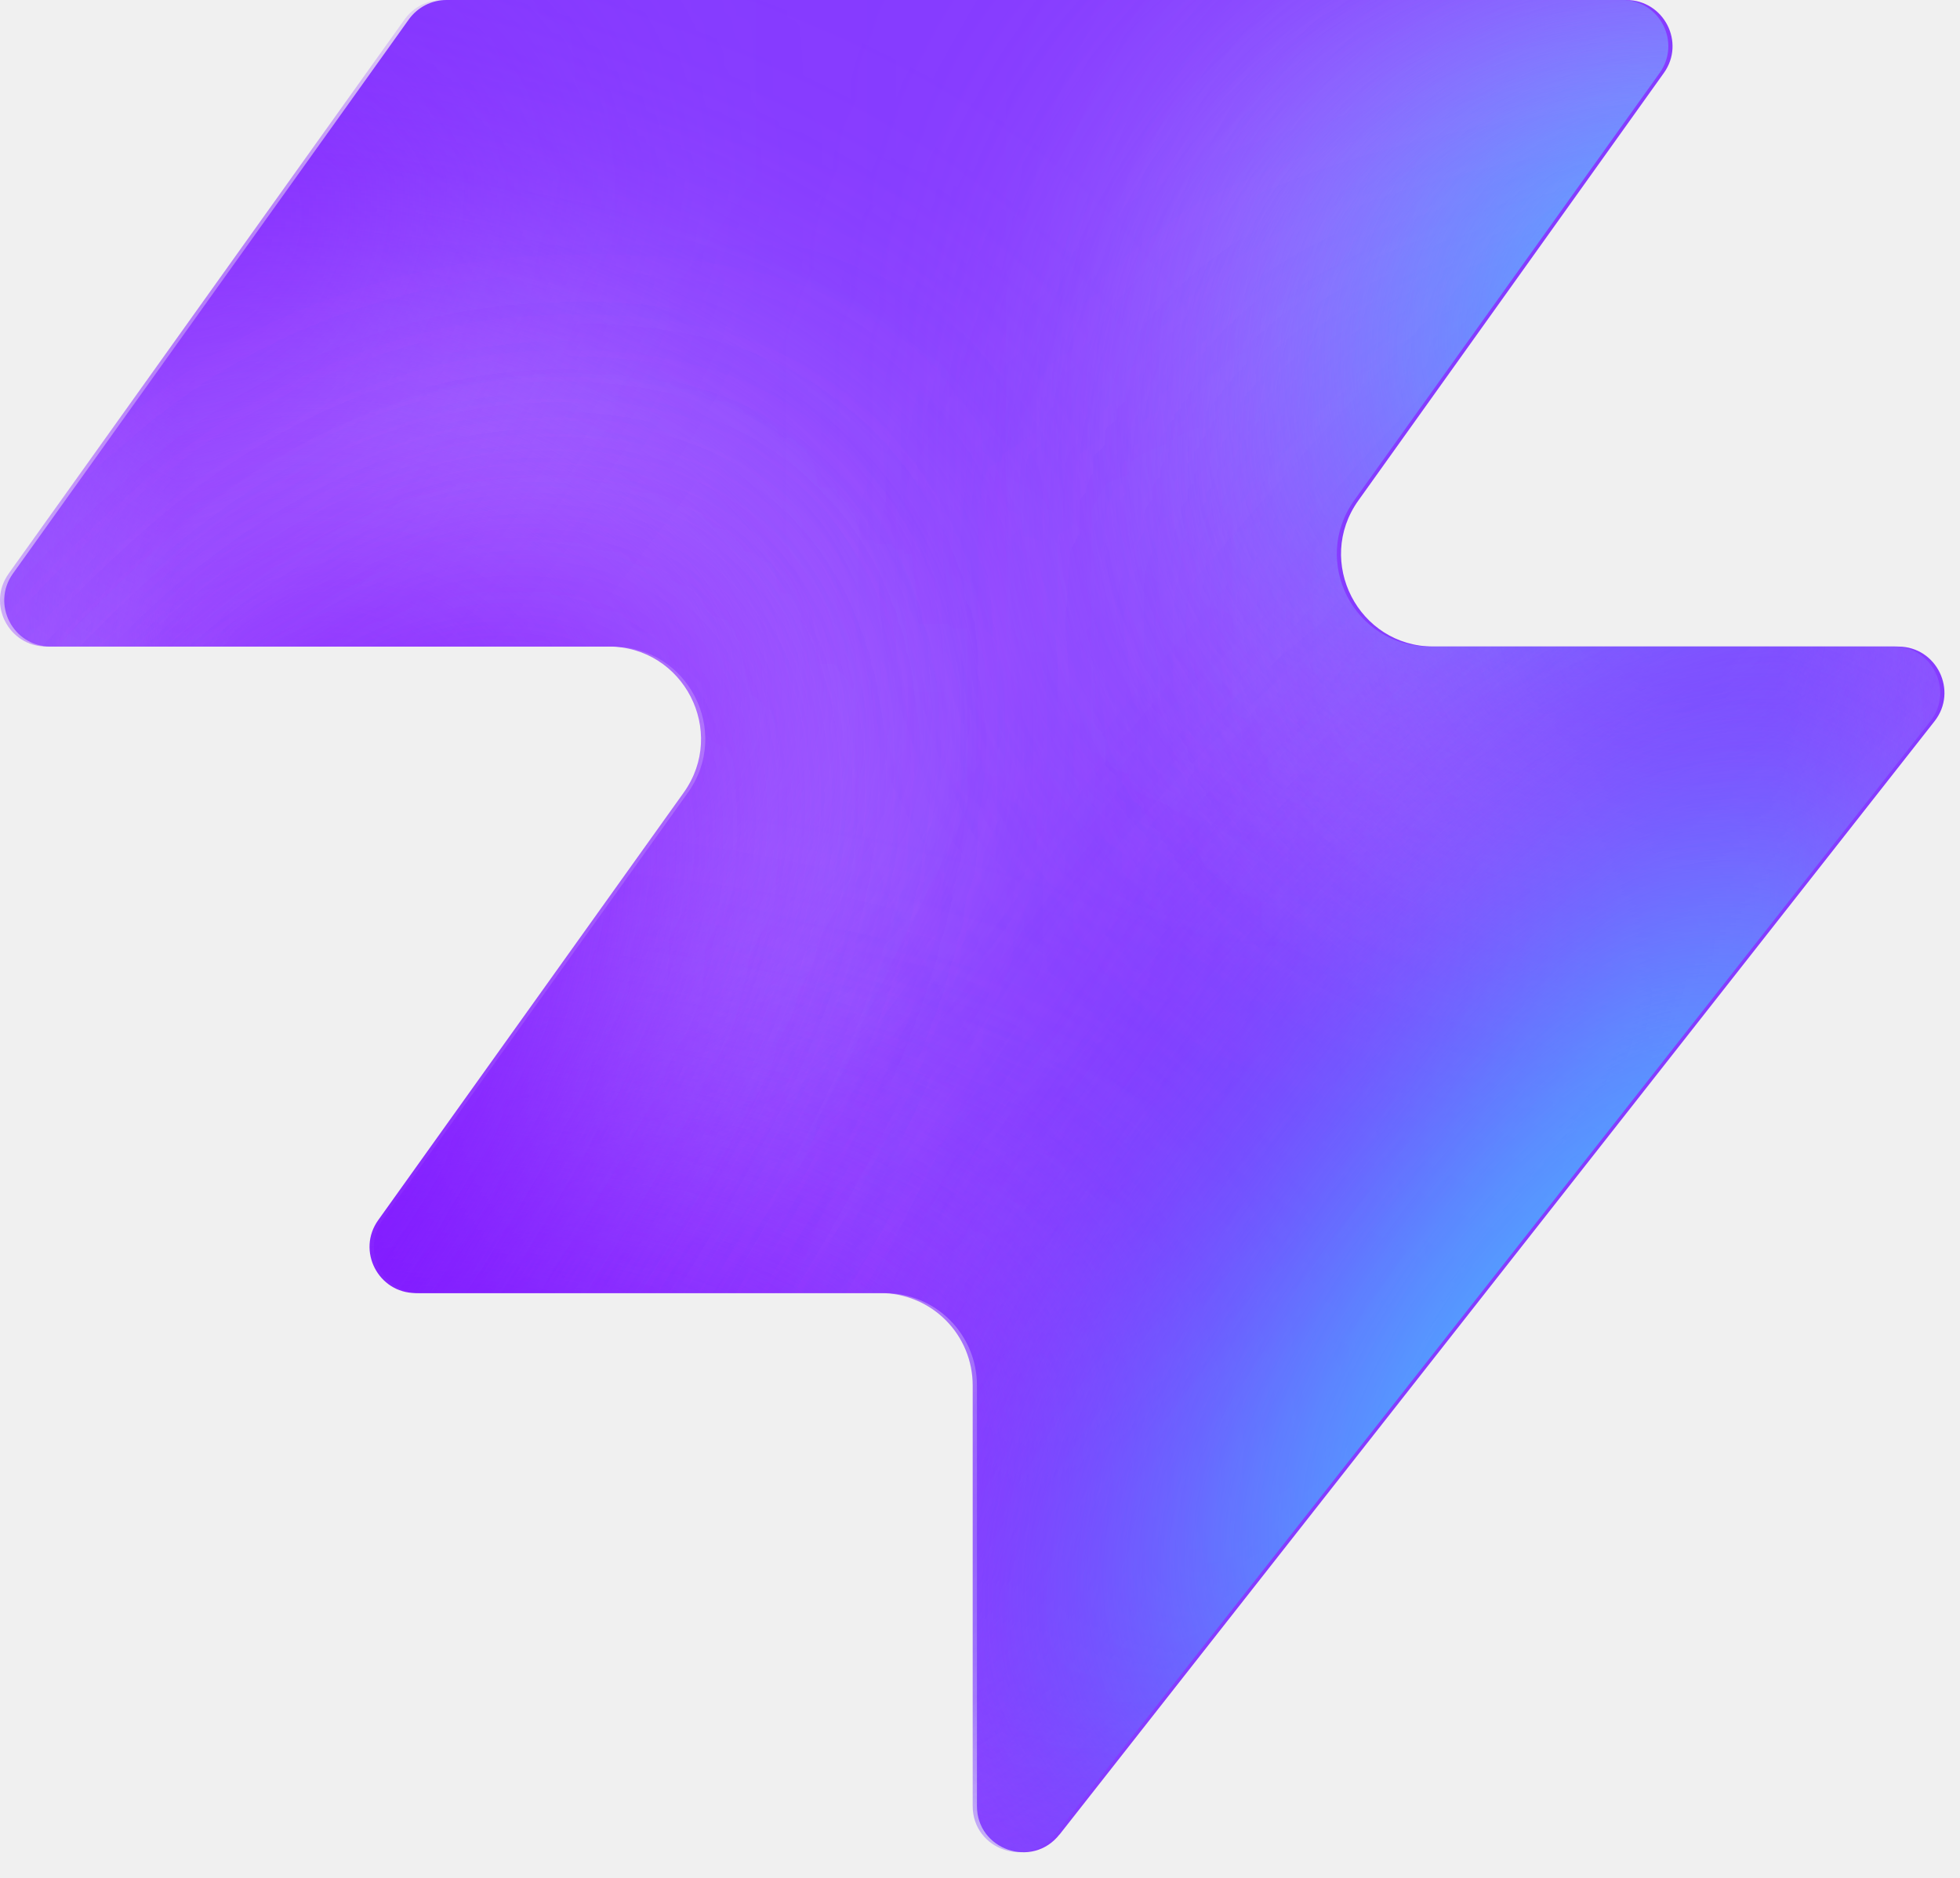
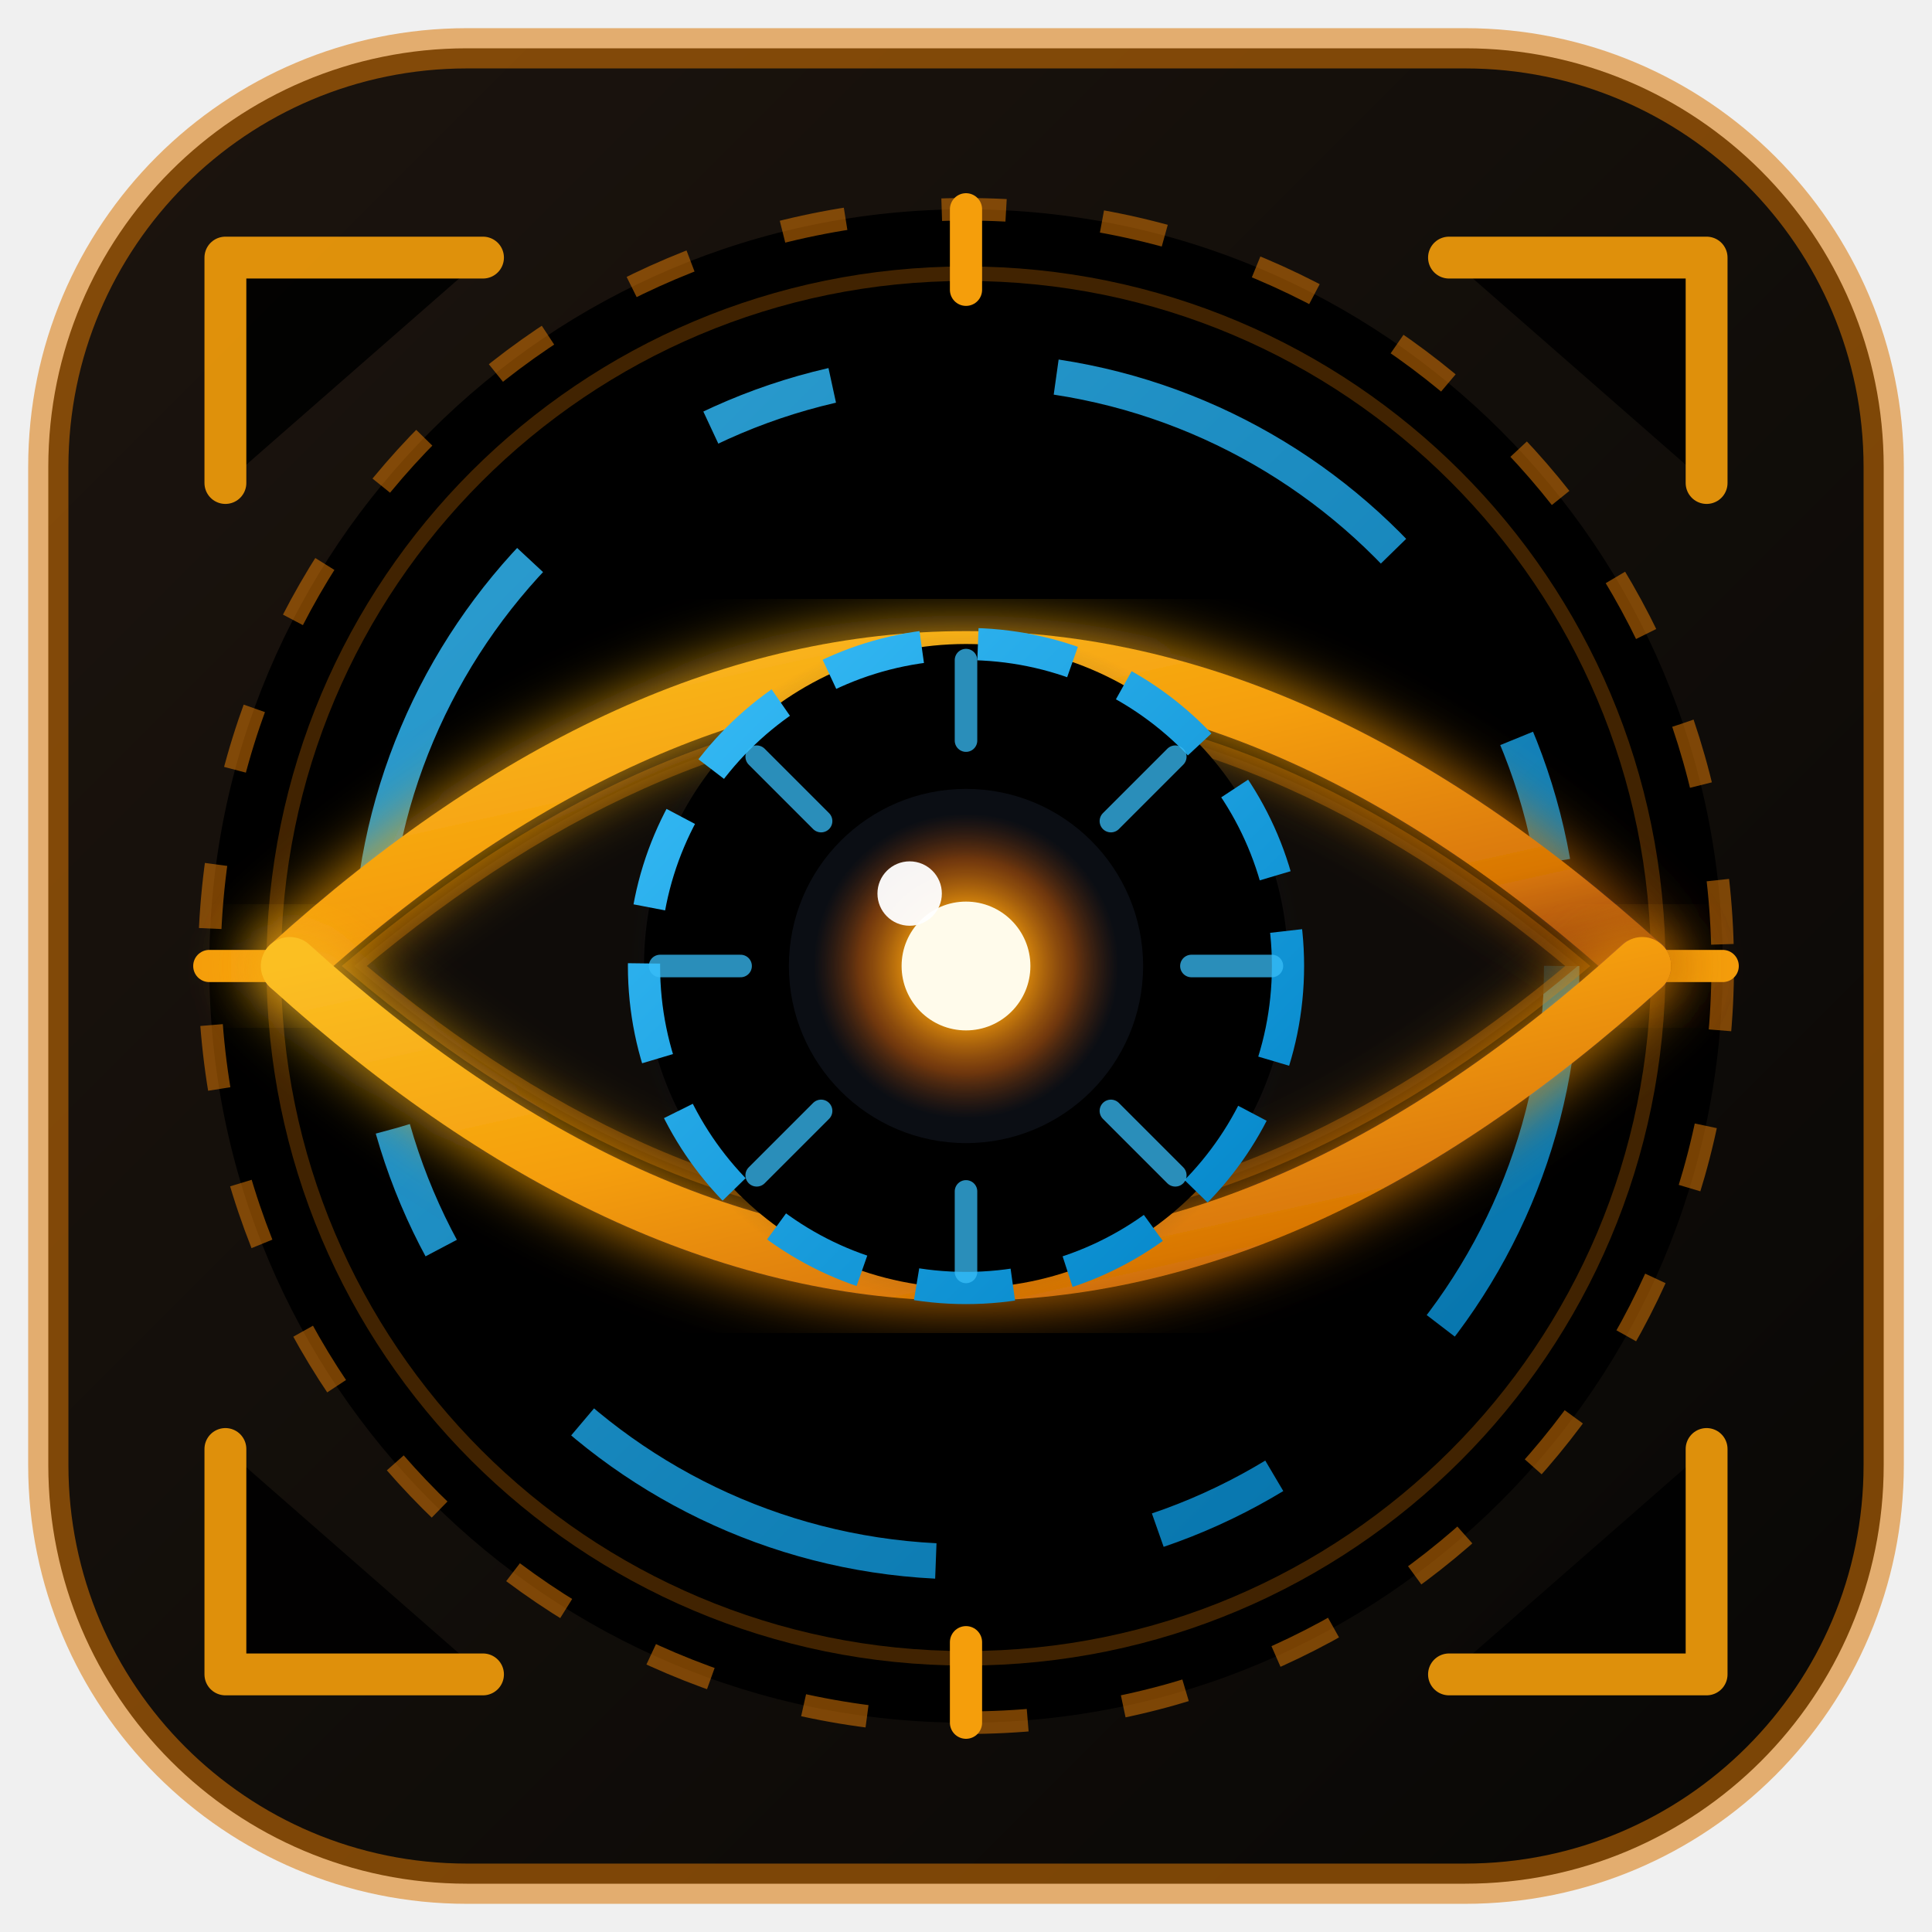
- <svg xmlns="http://www.w3.org/2000/svg" width="48" height="46" fill="none" viewBox="0 0 48 46">
-   <path fill="#863bff" d="M25.946 44.938c-.664.845-2.021.375-2.021-.698V33.937a2.26 2.26 0 0 0-2.262-2.262H10.287c-.92 0-1.456-1.04-.92-1.788l7.48-10.471c1.07-1.497 0-3.578-1.842-3.578H1.237c-.92 0-1.456-1.04-.92-1.788L10.013.474c.214-.297.556-.474.92-.474h28.894c.92 0 1.456 1.04.92 1.788l-7.48 10.471c-1.07 1.498 0 3.579 1.842 3.579h11.377c.943 0 1.473 1.088.89 1.83L25.947 44.94z" style="fill:#863bff;fill:color(display-p3 .525 .23 1);fill-opacity:1" />
-   <mask id="a" width="48" height="46" x="0" y="0" maskUnits="userSpaceOnUse" style="mask-type:alpha">
-     <path fill="#000" d="M25.842 44.938c-.664.844-2.021.375-2.021-.698V33.937a2.26 2.26 0 0 0-2.262-2.262H10.183c-.92 0-1.456-1.04-.92-1.788l7.48-10.471c1.07-1.498 0-3.579-1.842-3.579H1.133c-.92 0-1.456-1.04-.92-1.787L9.91.473c.214-.297.556-.474.92-.474h28.894c.92 0 1.456 1.04.92 1.788l-7.48 10.471c-1.07 1.498 0 3.578 1.842 3.578h11.377c.943 0 1.473 1.088.89 1.832L25.843 44.94z" style="fill:#000;fill-opacity:1" />
-   </mask>
-   <g mask="url(#a)">
-     <g filter="url(#b)">
-       <ellipse cx="5.508" cy="14.704" fill="#ede6ff" rx="5.508" ry="14.704" style="fill:#ede6ff;fill:color(display-p3 .927 .903 1);fill-opacity:1" transform="matrix(.00324 1 1 -.00324 -4.47 31.516)" />
-     </g>
-     <g filter="url(#c)">
-       <ellipse cx="10.399" cy="29.851" fill="#ede6ff" rx="10.399" ry="29.851" style="fill:#ede6ff;fill:color(display-p3 .927 .903 1);fill-opacity:1" transform="matrix(.00324 1 1 -.00324 -39.328 7.883)" />
-     </g>
-     <g filter="url(#d)">
-       <ellipse cx="5.508" cy="30.487" fill="#7e14ff" rx="5.508" ry="30.487" style="fill:#7e14ff;fill:color(display-p3 .492 .077 1);fill-opacity:1" transform="rotate(89.814 -25.913 -14.639)scale(1 -1)" />
-     </g>
-     <g filter="url(#e)">
-       <ellipse cx="5.508" cy="30.599" fill="#7e14ff" rx="5.508" ry="30.599" style="fill:#7e14ff;fill:color(display-p3 .492 .077 1);fill-opacity:1" transform="rotate(89.814 -32.644 -3.334)scale(1 -1)" />
-     </g>
-     <g filter="url(#f)">
-       <ellipse cx="5.508" cy="30.599" fill="#7e14ff" rx="5.508" ry="30.599" style="fill:#7e14ff;fill:color(display-p3 .492 .077 1);fill-opacity:1" transform="matrix(.00324 1 1 -.00324 -34.34 30.47)" />
-     </g>
-     <g filter="url(#g)">
-       <ellipse cx="14.072" cy="22.078" fill="#ede6ff" rx="14.072" ry="22.078" style="fill:#ede6ff;fill:color(display-p3 .927 .903 1);fill-opacity:1" transform="rotate(93.35 24.506 48.493)scale(-1 1)" />
-     </g>
-     <g filter="url(#h)">
-       <ellipse cx="3.47" cy="21.501" fill="#7e14ff" rx="3.47" ry="21.501" style="fill:#7e14ff;fill:color(display-p3 .492 .077 1);fill-opacity:1" transform="rotate(89.009 28.708 47.59)scale(-1 1)" />
-     </g>
-     <g filter="url(#i)">
-       <ellipse cx="3.47" cy="21.501" fill="#7e14ff" rx="3.47" ry="21.501" style="fill:#7e14ff;fill:color(display-p3 .492 .077 1);fill-opacity:1" transform="rotate(89.009 28.708 47.59)scale(-1 1)" />
-     </g>
-     <g filter="url(#j)">
-       <ellipse cx=".387" cy="8.972" fill="#7e14ff" rx="4.407" ry="29.108" style="fill:#7e14ff;fill:color(display-p3 .492 .077 1);fill-opacity:1" transform="rotate(39.51 .387 8.972)" />
-     </g>
-     <g filter="url(#k)">
-       <ellipse cx="47.523" cy="-6.092" fill="#7e14ff" rx="4.407" ry="29.108" style="fill:#7e14ff;fill:color(display-p3 .492 .077 1);fill-opacity:1" transform="rotate(37.892 47.523 -6.092)" />
-     </g>
-     <g filter="url(#l)">
-       <ellipse cx="41.412" cy="6.333" fill="#47bfff" rx="5.971" ry="9.665" style="fill:#47bfff;fill:color(display-p3 .28 .748 1);fill-opacity:1" transform="rotate(37.892 41.412 6.333)" />
-     </g>
-     <g filter="url(#m)">
-       <ellipse cx="-1.879" cy="38.332" fill="#7e14ff" rx="4.407" ry="29.108" style="fill:#7e14ff;fill:color(display-p3 .492 .077 1);fill-opacity:1" transform="rotate(37.892 -1.88 38.332)" />
-     </g>
-     <g filter="url(#n)">
-       <ellipse cx="-1.879" cy="38.332" fill="#7e14ff" rx="4.407" ry="29.108" style="fill:#7e14ff;fill:color(display-p3 .492 .077 1);fill-opacity:1" transform="rotate(37.892 -1.88 38.332)" />
-     </g>
-     <g filter="url(#o)">
-       <ellipse cx="35.651" cy="29.907" fill="#7e14ff" rx="4.407" ry="29.108" style="fill:#7e14ff;fill:color(display-p3 .492 .077 1);fill-opacity:1" transform="rotate(37.892 35.651 29.907)" />
-     </g>
-     <g filter="url(#p)">
-       <ellipse cx="38.418" cy="32.4" fill="#47bfff" rx="5.971" ry="15.297" style="fill:#47bfff;fill:color(display-p3 .28 .748 1);fill-opacity:1" transform="rotate(37.892 38.418 32.4)" />
-     </g>
-   </g>
+ <svg xmlns="http://www.w3.org/2000/svg" viewBox="0 0 120 120" width="100%" height="100%">
  <defs>
-     <filter id="b" width="60.045" height="41.654" x="-19.77" y="16.149" color-interpolation-filters="sRGB" filterUnits="userSpaceOnUse">
-       <feFlood flood-opacity="0" result="BackgroundImageFix" />
-       <feBlend in="SourceGraphic" in2="BackgroundImageFix" result="shape" />
-       <feGaussianBlur result="effect1_foregroundBlur_2002_17158" stdDeviation="7.659" />
-     </filter>
-     <filter id="c" width="90.34" height="51.437" x="-54.613" y="-7.533" color-interpolation-filters="sRGB" filterUnits="userSpaceOnUse">
-       <feFlood flood-opacity="0" result="BackgroundImageFix" />
-       <feBlend in="SourceGraphic" in2="BackgroundImageFix" result="shape" />
-       <feGaussianBlur result="effect1_foregroundBlur_2002_17158" stdDeviation="7.659" />
-     </filter>
-     <filter id="d" width="79.355" height="29.4" x="-49.64" y="2.03" color-interpolation-filters="sRGB" filterUnits="userSpaceOnUse">
-       <feFlood flood-opacity="0" result="BackgroundImageFix" />
-       <feBlend in="SourceGraphic" in2="BackgroundImageFix" result="shape" />
-       <feGaussianBlur result="effect1_foregroundBlur_2002_17158" stdDeviation="4.596" />
-     </filter>
-     <filter id="e" width="79.579" height="29.4" x="-45.045" y="20.029" color-interpolation-filters="sRGB" filterUnits="userSpaceOnUse">
-       <feFlood flood-opacity="0" result="BackgroundImageFix" />
-       <feBlend in="SourceGraphic" in2="BackgroundImageFix" result="shape" />
-       <feGaussianBlur result="effect1_foregroundBlur_2002_17158" stdDeviation="4.596" />
-     </filter>
-     <filter id="f" width="79.579" height="29.4" x="-43.513" y="21.178" color-interpolation-filters="sRGB" filterUnits="userSpaceOnUse">
-       <feFlood flood-opacity="0" result="BackgroundImageFix" />
-       <feBlend in="SourceGraphic" in2="BackgroundImageFix" result="shape" />
-       <feGaussianBlur result="effect1_foregroundBlur_2002_17158" stdDeviation="4.596" />
-     </filter>
-     <filter id="g" width="74.749" height="58.852" x="15.756" y="-17.901" color-interpolation-filters="sRGB" filterUnits="userSpaceOnUse">
-       <feFlood flood-opacity="0" result="BackgroundImageFix" />
-       <feBlend in="SourceGraphic" in2="BackgroundImageFix" result="shape" />
-       <feGaussianBlur result="effect1_foregroundBlur_2002_17158" stdDeviation="7.659" />
-     </filter>
-     <filter id="h" width="61.377" height="25.362" x="23.548" y="2.284" color-interpolation-filters="sRGB" filterUnits="userSpaceOnUse">
-       <feFlood flood-opacity="0" result="BackgroundImageFix" />
-       <feBlend in="SourceGraphic" in2="BackgroundImageFix" result="shape" />
-       <feGaussianBlur result="effect1_foregroundBlur_2002_17158" stdDeviation="4.596" />
-     </filter>
-     <filter id="i" width="61.377" height="25.362" x="23.548" y="2.284" color-interpolation-filters="sRGB" filterUnits="userSpaceOnUse">
-       <feFlood flood-opacity="0" result="BackgroundImageFix" />
-       <feBlend in="SourceGraphic" in2="BackgroundImageFix" result="shape" />
-       <feGaussianBlur result="effect1_foregroundBlur_2002_17158" stdDeviation="4.596" />
-     </filter>
-     <filter id="j" width="56.045" height="63.649" x="-27.636" y="-22.853" color-interpolation-filters="sRGB" filterUnits="userSpaceOnUse">
-       <feFlood flood-opacity="0" result="BackgroundImageFix" />
-       <feBlend in="SourceGraphic" in2="BackgroundImageFix" result="shape" />
-       <feGaussianBlur result="effect1_foregroundBlur_2002_17158" stdDeviation="4.596" />
-     </filter>
-     <filter id="k" width="54.814" height="64.646" x="20.116" y="-38.415" color-interpolation-filters="sRGB" filterUnits="userSpaceOnUse">
-       <feFlood flood-opacity="0" result="BackgroundImageFix" />
-       <feBlend in="SourceGraphic" in2="BackgroundImageFix" result="shape" />
-       <feGaussianBlur result="effect1_foregroundBlur_2002_17158" stdDeviation="4.596" />
-     </filter>
-     <filter id="l" width="33.541" height="35.313" x="24.641" y="-11.323" color-interpolation-filters="sRGB" filterUnits="userSpaceOnUse">
-       <feFlood flood-opacity="0" result="BackgroundImageFix" />
-       <feBlend in="SourceGraphic" in2="BackgroundImageFix" result="shape" />
-       <feGaussianBlur result="effect1_foregroundBlur_2002_17158" stdDeviation="4.596" />
-     </filter>
-     <filter id="m" width="54.814" height="64.646" x="-29.286" y="6.009" color-interpolation-filters="sRGB" filterUnits="userSpaceOnUse">
-       <feFlood flood-opacity="0" result="BackgroundImageFix" />
-       <feBlend in="SourceGraphic" in2="BackgroundImageFix" result="shape" />
-       <feGaussianBlur result="effect1_foregroundBlur_2002_17158" stdDeviation="4.596" />
-     </filter>
-     <filter id="n" width="54.814" height="64.646" x="-29.286" y="6.009" color-interpolation-filters="sRGB" filterUnits="userSpaceOnUse">
-       <feFlood flood-opacity="0" result="BackgroundImageFix" />
-       <feBlend in="SourceGraphic" in2="BackgroundImageFix" result="shape" />
-       <feGaussianBlur result="effect1_foregroundBlur_2002_17158" stdDeviation="4.596" />
-     </filter>
-     <filter id="o" width="54.814" height="64.646" x="8.244" y="-2.416" color-interpolation-filters="sRGB" filterUnits="userSpaceOnUse">
-       <feFlood flood-opacity="0" result="BackgroundImageFix" />
-       <feBlend in="SourceGraphic" in2="BackgroundImageFix" result="shape" />
-       <feGaussianBlur result="effect1_foregroundBlur_2002_17158" stdDeviation="4.596" />
-     </filter>
-     <filter id="p" width="39.409" height="43.623" x="18.713" y="10.588" color-interpolation-filters="sRGB" filterUnits="userSpaceOnUse">
-       <feFlood flood-opacity="0" result="BackgroundImageFix" />
-       <feBlend in="SourceGraphic" in2="BackgroundImageFix" result="shape" />
-       <feGaussianBlur result="effect1_foregroundBlur_2002_17158" stdDeviation="4.596" />
+     <linearGradient id="bgGrad" x1="0%" y1="0%" x2="100%" y2="100%">
+       <stop offset="0%" stop-color="#1c140e" />
+       <stop offset="50%" stop-color="#120e0a" />
+       <stop offset="100%" stop-color="#080705" />
+     </linearGradient>
+     <linearGradient id="eyeAmberGrad" x1="0%" y1="0%" x2="100%" y2="100%">
+       <stop offset="0%" stop-color="#FBBF24" />
+       <stop offset="45%" stop-color="#F59E0B" />
+       <stop offset="80%" stop-color="#D97706" />
+       <stop offset="100%" stop-color="#92400E" />
+     </linearGradient>
+     <linearGradient id="eyeCyanGrad" x1="0%" y1="0%" x2="100%" y2="100%">
+       <stop offset="0%" stop-color="#38BDF8" />
+       <stop offset="100%" stop-color="#0284C7" />
+     </linearGradient>
+     <radialGradient id="pupilGlow" cx="50%" cy="50%" r="50%">
+       <stop offset="0%" stop-color="#FDE68A" stop-opacity="1" />
+       <stop offset="35%" stop-color="#F59E0B" stop-opacity="0.95" />
+       <stop offset="70%" stop-color="#B45309" stop-opacity="0.6" />
+       <stop offset="100%" stop-color="#78350F" stop-opacity="0" />
+     </radialGradient>
+     <radialGradient id="irisAura" cx="50%" cy="50%" r="50%">
+       <stop offset="0%" stop-color="#0284C7" stop-opacity="0.85" />
+       <stop offset="60%" stop-color="#0369A1" stop-opacity="0.45" />
+       <stop offset="100%" stop-color="#0F172A" stop-opacity="0" />
+     </radialGradient>
+     <filter id="eyeGlowFilter" x="-20%" y="-20%" width="140%" height="140%">
+       <feGaussianBlur stdDeviation="2" result="blur" />
+       <feMerge>
+         <feMergeNode in="blur" />
+         <feMergeNode in="SourceGraphic" />
+       </feMerge>
    </filter>
  </defs>
+   <rect x="3" y="3" width="114" height="114" rx="26" fill="url(#bgGrad)" stroke="#D97706" stroke-width="2.5" stroke-opacity="0.55" />
+   <g stroke="#F59E0B" stroke-width="2.6" stroke-linecap="round" stroke-linejoin="round" opacity="0.9">
+     <path d="M 14 30 L 14 16 L 30 16" />
+     <path d="M 90 16 L 106 16 L 106 30" />
+     <path d="M 14 90 L 14 104 L 30 104" />
+     <path d="M 90 104 L 106 104 L 106 90" />
+   </g>
+   <circle cx="60" cy="60" r="47" stroke="#D97706" stroke-width="1.4" stroke-dasharray="4 6" stroke-opacity="0.55" />
+   <circle cx="60" cy="60" r="43" stroke="#D97706" stroke-width="0.9" stroke-opacity="0.3" />
+   <line x1="60" y1="13" x2="60" y2="18" stroke="#F59E0B" stroke-width="2" stroke-linecap="round" />
+   <line x1="60" y1="102" x2="60" y2="107" stroke="#F59E0B" stroke-width="2" stroke-linecap="round" />
+   <line x1="13" y1="60" x2="18" y2="60" stroke="#F59E0B" stroke-width="2" stroke-linecap="round" />
+   <line x1="102" y1="60" x2="107" y2="60" stroke="#F59E0B" stroke-width="2" stroke-linecap="round" />
+   <circle cx="60" cy="60" r="37" stroke="url(#eyeCyanGrad)" stroke-width="2.2" stroke-dasharray="24 14 8 14" stroke-opacity="0.85" />
+   <path d="M 22 60 Q 60 28 98 60 Q 60 92 22 60 Z" stroke="#D97706" stroke-width="1" stroke-opacity="0.35" fill="#15110d" fill-opacity="0.75" />
+   <path d="M 18 60 Q 60 22 102 60" stroke="url(#eyeAmberGrad)" stroke-width="3.6" stroke-linecap="round" fill="none" filter="url(#eyeGlowFilter)" />
+   <path d="M 18 60 Q 60 98 102 60" stroke="url(#eyeAmberGrad)" stroke-width="3.6" stroke-linecap="round" fill="none" filter="url(#eyeGlowFilter)" />
+   <circle cx="60" cy="60" r="21" fill="url(#irisAura)" />
+   <circle cx="60" cy="60" r="20" stroke="url(#eyeCyanGrad)" stroke-width="2" stroke-dasharray="6 3.5" />
+   <g stroke="#38BDF8" stroke-width="1.4" stroke-linecap="round" stroke-opacity="0.75">
+     <line x1="60" y1="41" x2="60" y2="46" />
+     <line x1="60" y1="74" x2="60" y2="79" />
+     <line x1="41" y1="60" x2="46" y2="60" />
+     <line x1="74" y1="60" x2="79" y2="60" />
+     <line x1="47" y1="47" x2="51" y2="51" />
+     <line x1="69" y1="69" x2="73" y2="73" />
+     <line x1="47" y1="73" x2="51" y2="69" />
+     <line x1="69" y1="51" x2="73" y2="47" />
+   </g>
+   <circle cx="60" cy="60" r="11" fill="#0b0e14" />
+   <circle cx="60" cy="60" r="9.5" fill="url(#pupilGlow)" />
+   <circle cx="60" cy="60" r="4" fill="#FFFBEB" />
+   <circle cx="56.5" cy="55.5" r="2" fill="#FFFFFF" opacity="0.95" />
+   <line x1="22" y1="60" x2="98" y2="60" stroke="#F59E0B" stroke-width="2" stroke-opacity="0.9" filter="url(#eyeGlowFilter)" />
</svg>
